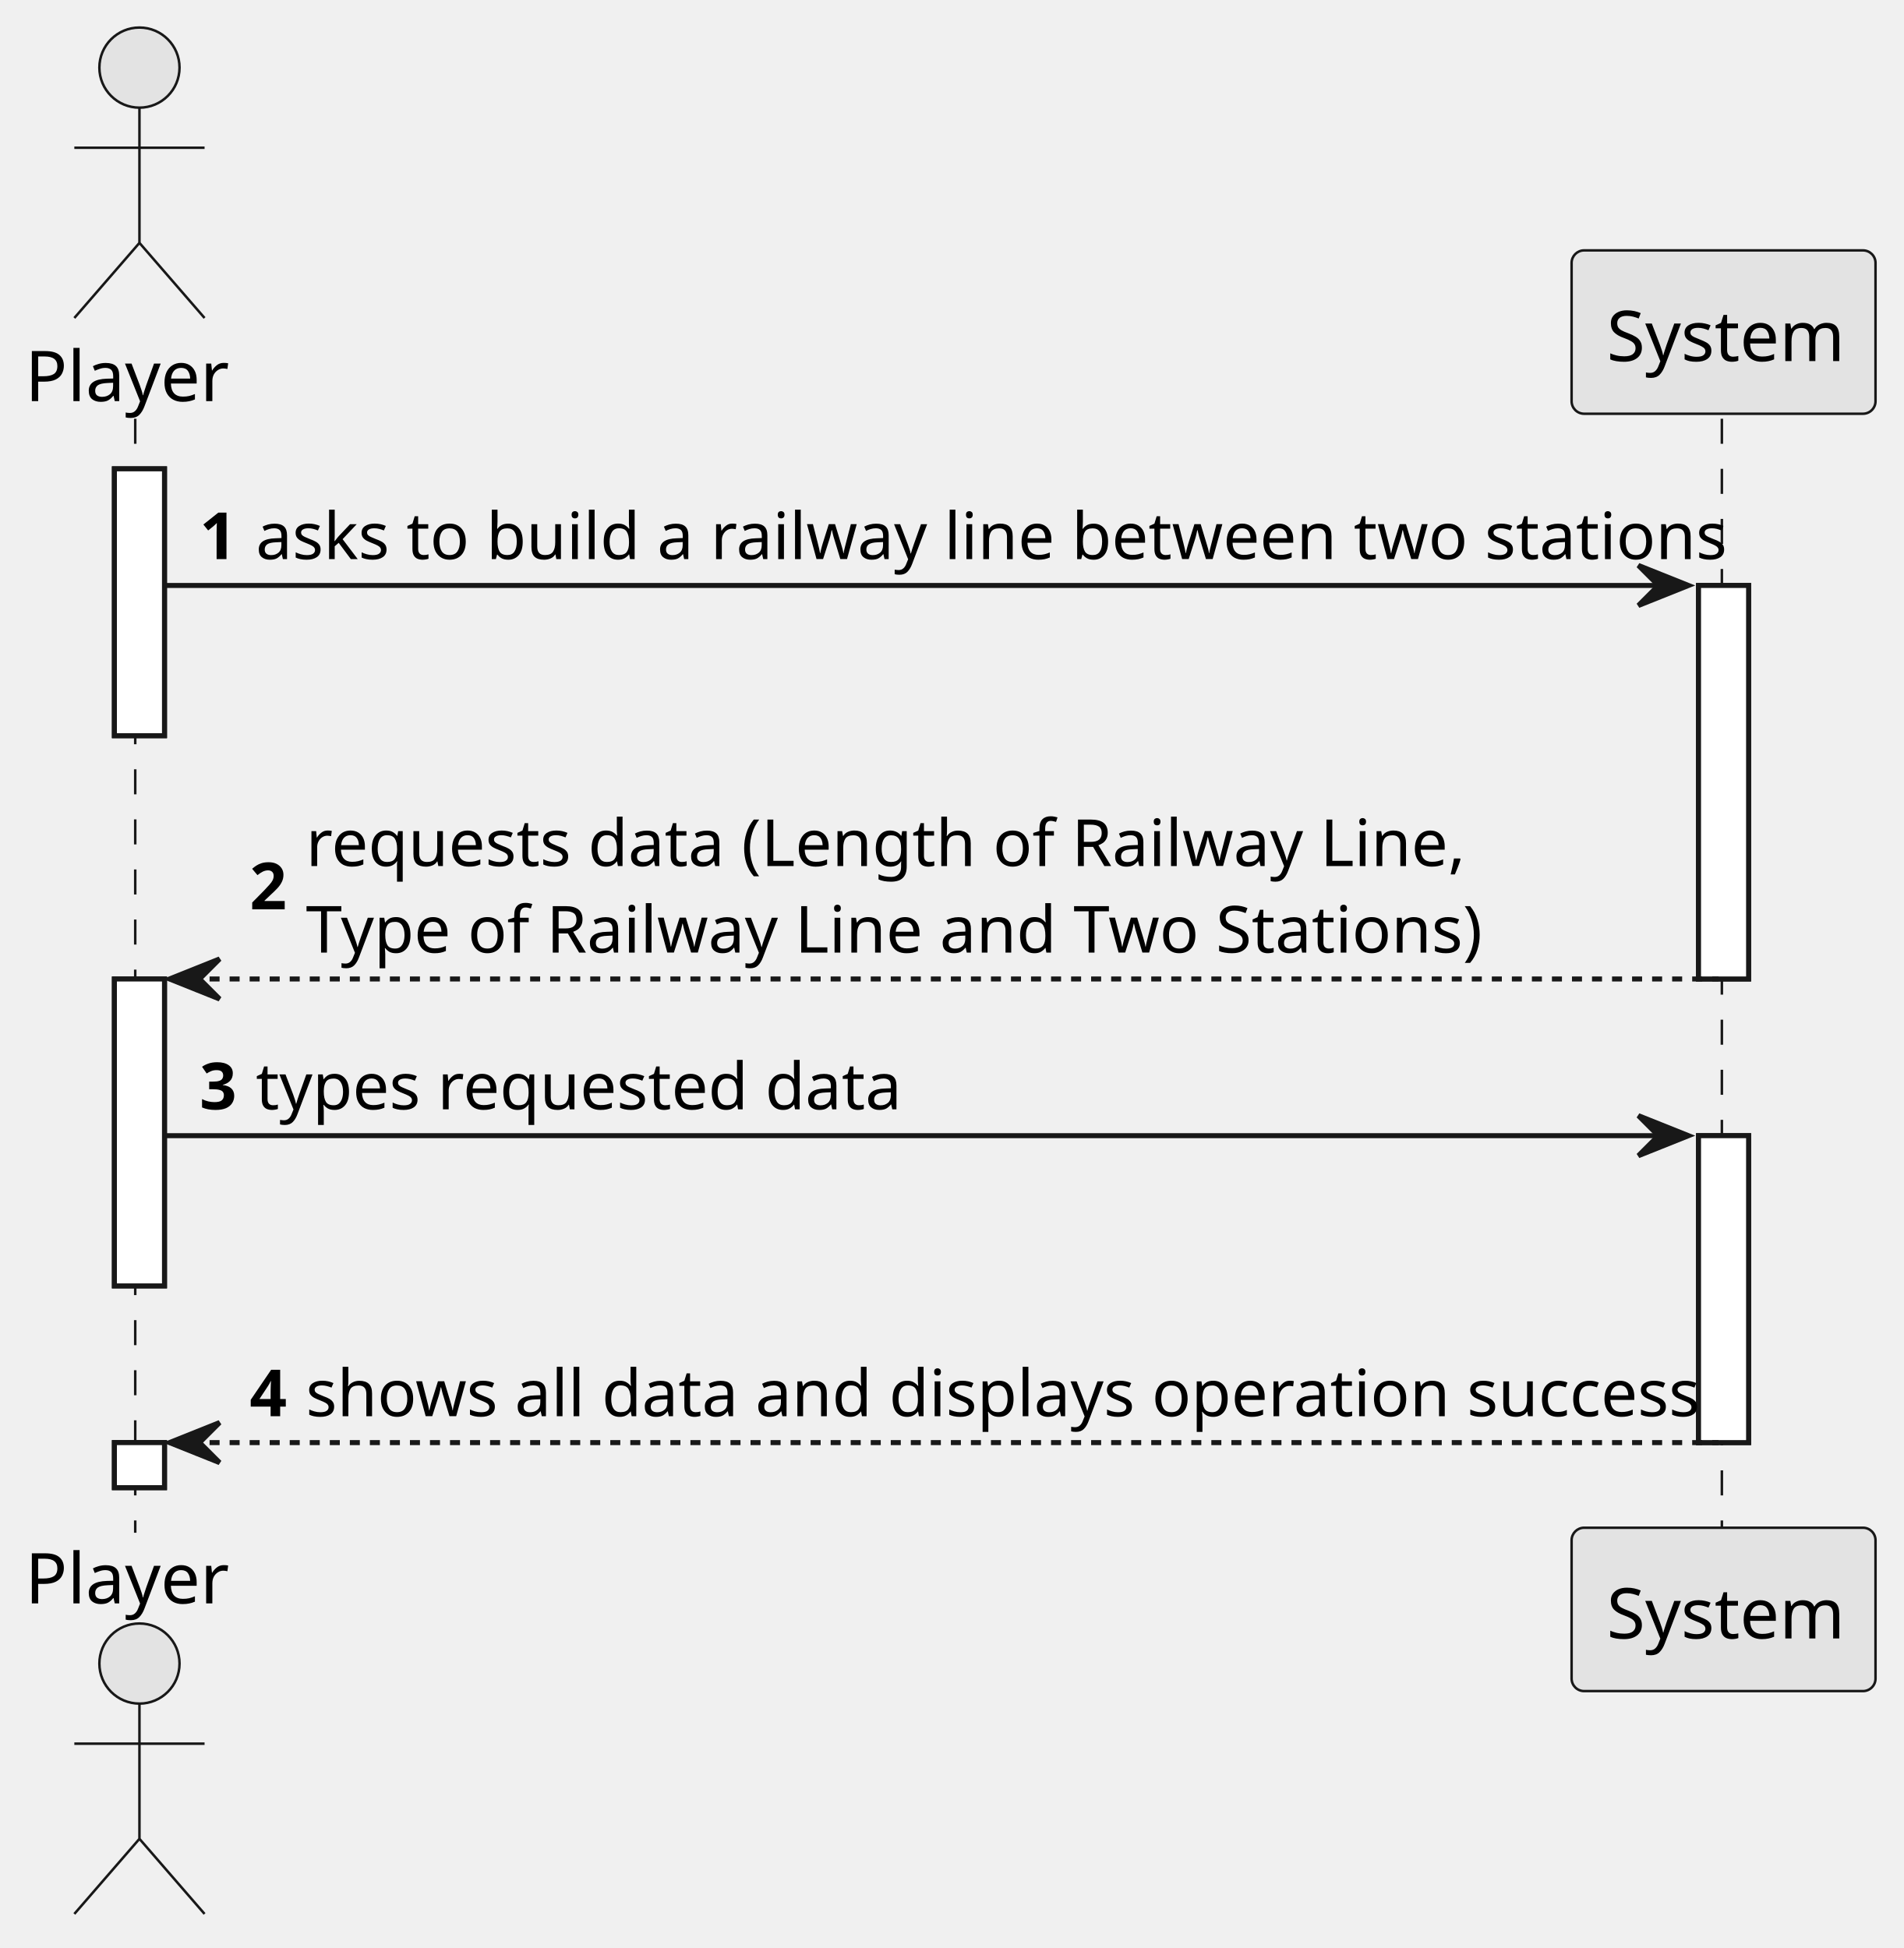
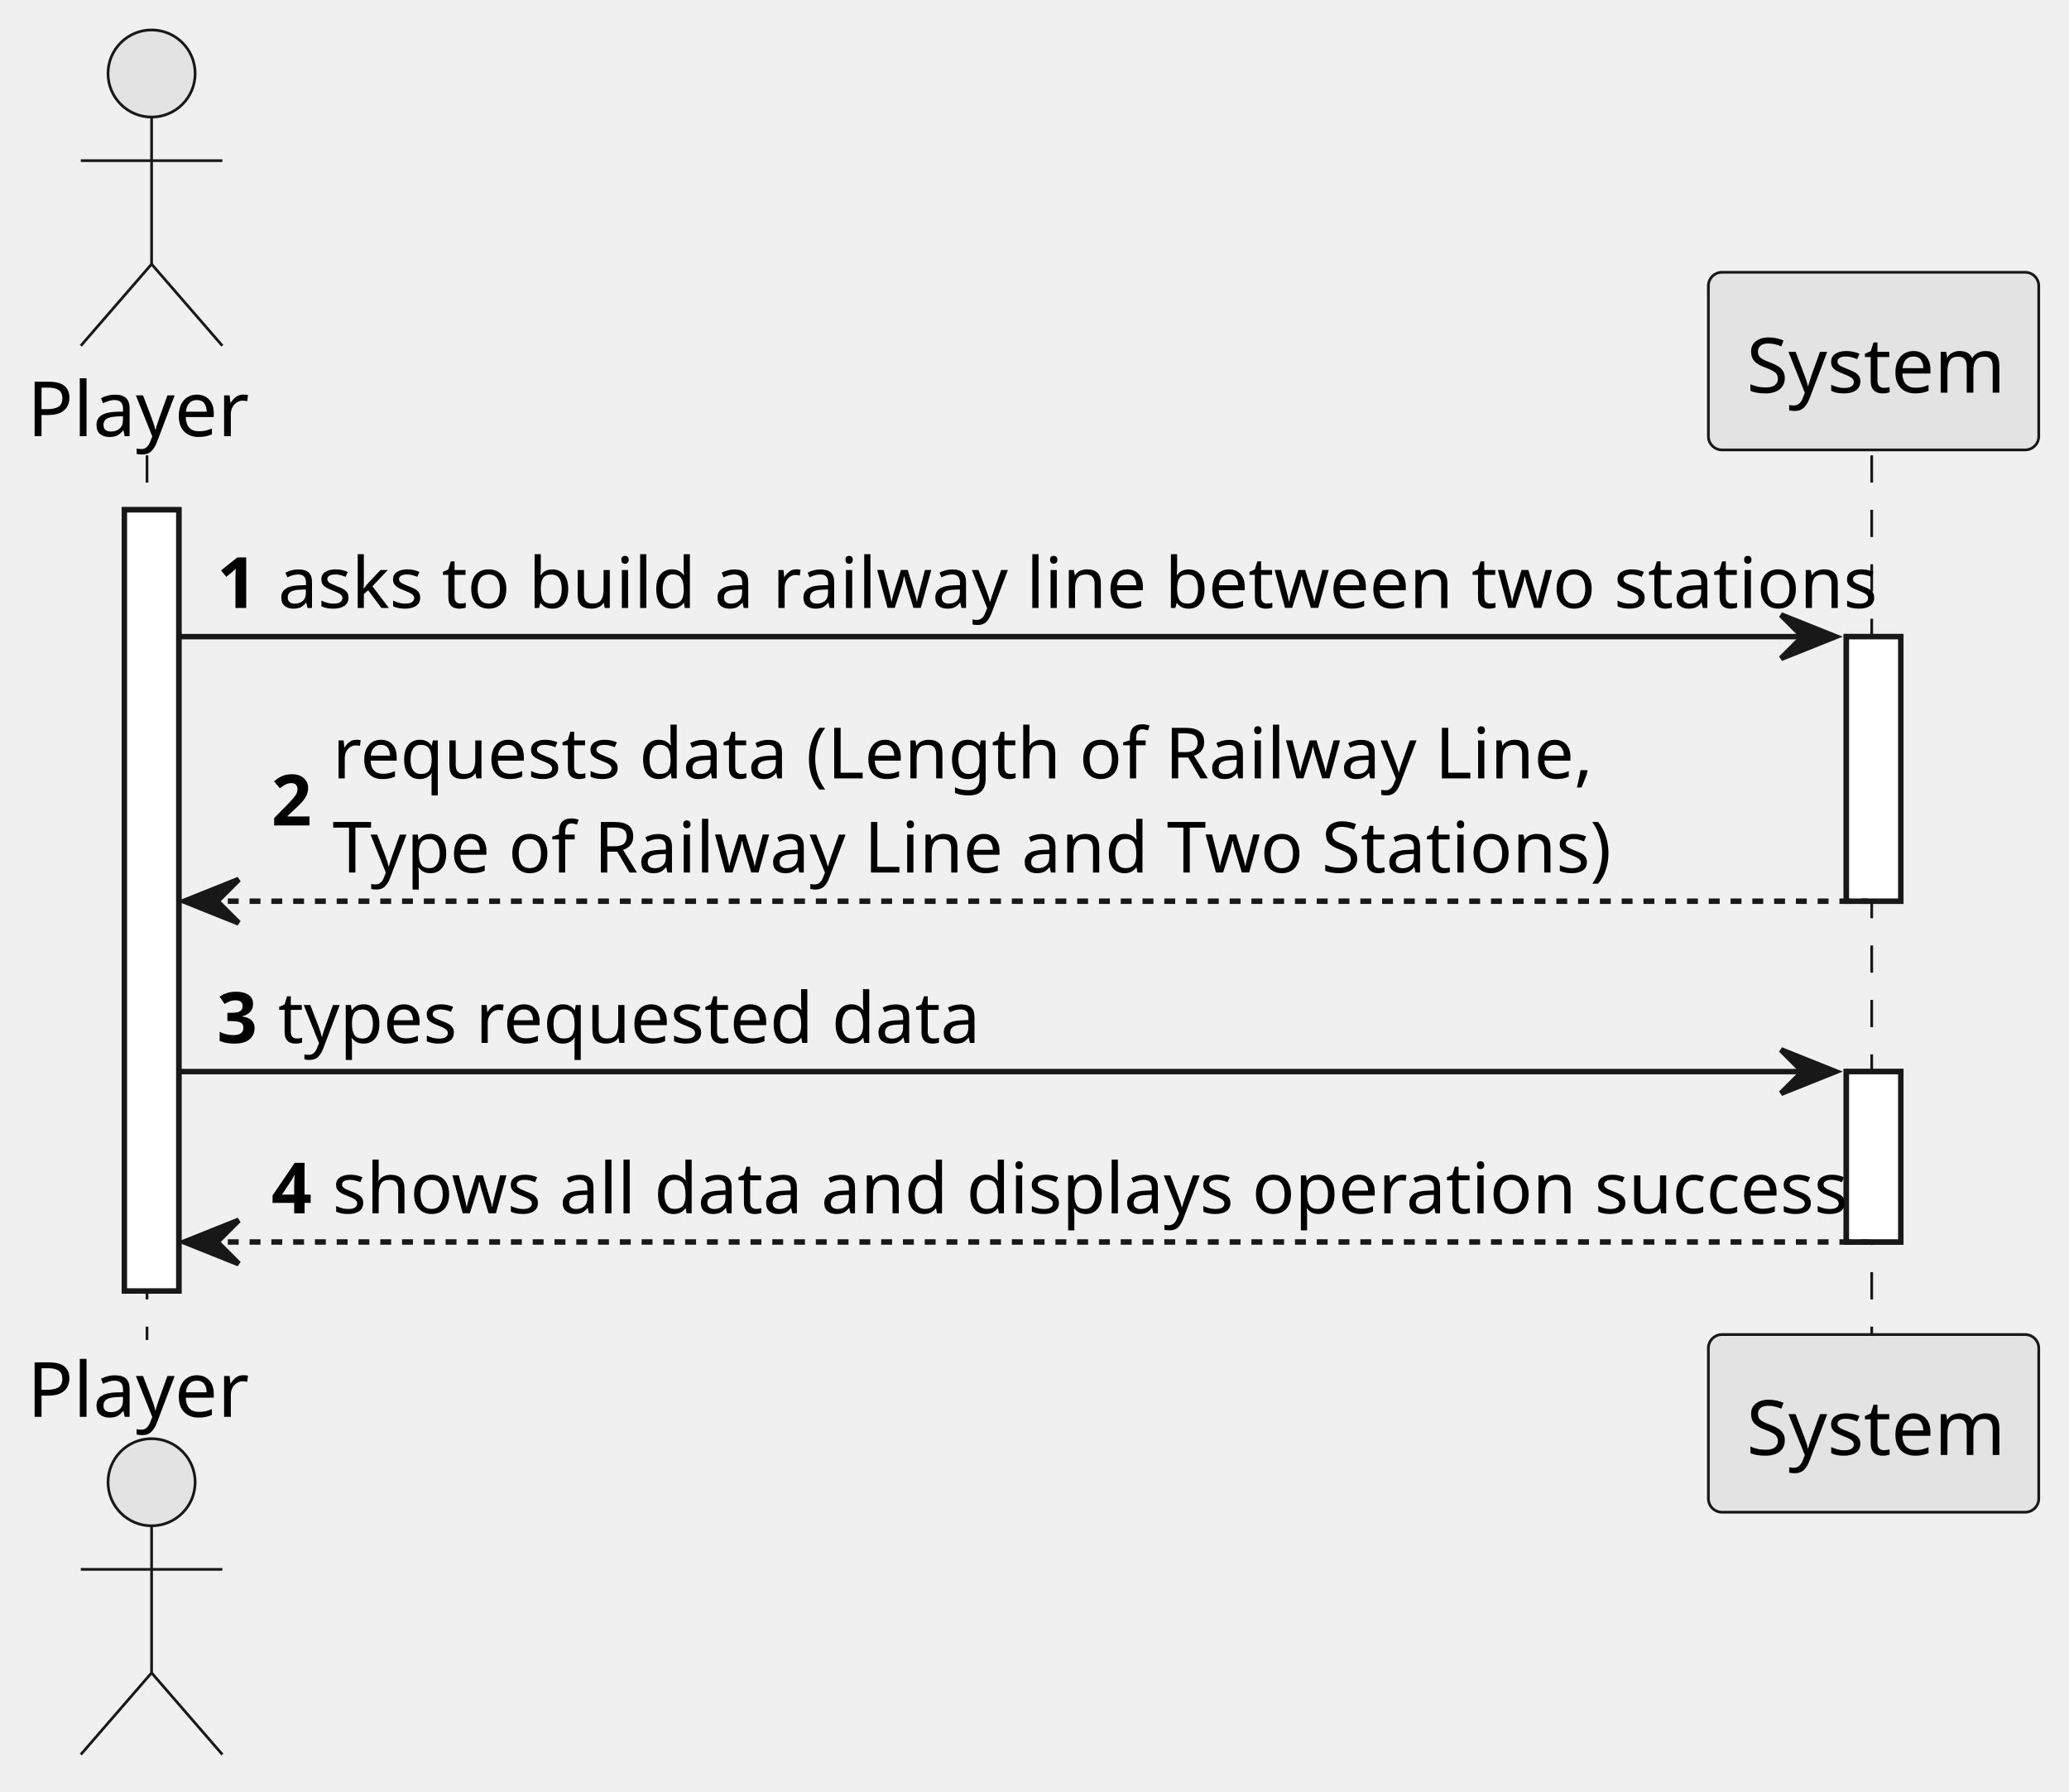
- <svg xmlns="http://www.w3.org/2000/svg" contentStyleType="text/css" height="389px" preserveAspectRatio="none" style="width:380px;height:389px;background:#FFFFFF;" version="1.1" viewBox="0 0 380 389" width="380px" zoomAndPan="magnify">
+ <svg xmlns="http://www.w3.org/2000/svg" contentStyleType="text/css" height="329px" preserveAspectRatio="none" style="width:380px;height:329px;background:#FFFFFF;" version="1.1" viewBox="0 0 380 329" width="380px" zoomAndPan="magnify">
  <defs />
  <g>
-     <rect fill="#FFFFFF" height="53.291" style="stroke:#181818;stroke-width:1.0;" width="10" x="22.841" y="93.621" />
-     <rect fill="#FFFFFF" height="61.291" style="stroke:#181818;stroke-width:1.0;" width="10" x="22.841" y="195.494" />
-     <rect fill="#FFFFFF" height="9" style="stroke:#181818;stroke-width:1.0;" width="10" x="22.841" y="288.076" />
-     <rect fill="#FFFFFF" height="78.582" style="stroke:#181818;stroke-width:1.0;" width="10" x="339.106" y="116.912" />
-     <rect fill="#FFFFFF" height="61.291" style="stroke:#181818;stroke-width:1.0;" width="10" x="339.106" y="226.785" />
-     <line style="stroke:#181818;stroke-width:0.5;stroke-dasharray:5.0,5.0;" x1="27" x2="27" y1="83.621" y2="306.076" />
-     <line style="stroke:#181818;stroke-width:0.5;stroke-dasharray:5.0,5.0;" x1="343.768" x2="343.768" y1="83.621" y2="306.076" />
+     <rect fill="#FFFFFF" height="143.455" style="stroke:#181818;stroke-width:1.0;" width="10" x="22.841" y="93.621" />
+     <rect fill="#FFFFFF" height="48.582" style="stroke:#181818;stroke-width:1.0;" width="10" x="339.106" y="116.912" />
+     <rect fill="#FFFFFF" height="31.291" style="stroke:#181818;stroke-width:1.0;" width="10" x="339.106" y="196.785" />
+     <line style="stroke:#181818;stroke-width:0.5;stroke-dasharray:5.0,5.0;" x1="27" x2="27" y1="83.621" y2="246.076" />
+     <line style="stroke:#181818;stroke-width:0.5;stroke-dasharray:5.0,5.0;" x1="343.768" x2="343.768" y1="83.621" y2="246.076" />
    <text fill="#000000" font-family="sans-serif" font-size="14" lengthAdjust="spacing" textLength="39.683" x="5" y="80.107">Player</text>
    <ellipse cx="27.841" cy="13.5" fill="#E3E3E3" rx="8" ry="8" style="stroke:#181818;stroke-width:0.5;" />
    <path d="M27.841,21.5 L27.841,48.5 M14.841,29.5 L40.841,29.5 M27.841,48.5 L14.841,63.5 M27.841,48.5 L40.841,63.5 " fill="none" style="stroke:#181818;stroke-width:0.5;" />
-     <text fill="#000000" font-family="sans-serif" font-size="14" lengthAdjust="spacing" textLength="39.683" x="5" y="320.184">Player</text>
-     <ellipse cx="27.841" cy="332.197" fill="#E3E3E3" rx="8" ry="8" style="stroke:#181818;stroke-width:0.5;" />
-     <path d="M27.841,340.197 L27.841,367.197 M14.841,348.197 L40.841,348.197 M27.841,367.197 L14.841,382.197 M27.841,367.197 L40.841,382.197 " fill="none" style="stroke:#181818;stroke-width:0.5;" />
+     <text fill="#000000" font-family="sans-serif" font-size="14" lengthAdjust="spacing" textLength="39.683" x="5" y="260.184">Player</text>
+     <ellipse cx="27.841" cy="272.197" fill="#E3E3E3" rx="8" ry="8" style="stroke:#181818;stroke-width:0.5;" />
+     <path d="M27.841,280.197 L27.841,307.197 M14.841,288.197 L40.841,288.197 M27.841,307.197 L14.841,322.197 M27.841,307.197 L40.841,322.197 " fill="none" style="stroke:#181818;stroke-width:0.5;" />
    <rect fill="#E3E3E3" height="32.621" rx="2.5" ry="2.5" style="stroke:#181818;stroke-width:0.5;" width="60.676" x="313.768" y="50" />
    <text fill="#000000" font-family="sans-serif" font-size="14" lengthAdjust="spacing" textLength="46.676" x="320.768" y="72.107">System</text>
-     <rect fill="#E3E3E3" height="32.621" rx="2.5" ry="2.5" style="stroke:#181818;stroke-width:0.5;" width="60.676" x="313.768" y="305.076" />
-     <text fill="#000000" font-family="sans-serif" font-size="14" lengthAdjust="spacing" textLength="46.676" x="320.768" y="327.184">System</text>
-     <rect fill="#FFFFFF" height="53.291" style="stroke:#181818;stroke-width:1.0;" width="10" x="22.841" y="93.621" />
-     <rect fill="#FFFFFF" height="61.291" style="stroke:#181818;stroke-width:1.0;" width="10" x="22.841" y="195.494" />
-     <rect fill="#FFFFFF" height="9" style="stroke:#181818;stroke-width:1.0;" width="10" x="22.841" y="288.076" />
-     <rect fill="#FFFFFF" height="78.582" style="stroke:#181818;stroke-width:1.0;" width="10" x="339.106" y="116.912" />
-     <rect fill="#FFFFFF" height="61.291" style="stroke:#181818;stroke-width:1.0;" width="10" x="339.106" y="226.785" />
+     <rect fill="#E3E3E3" height="32.621" rx="2.5" ry="2.5" style="stroke:#181818;stroke-width:0.5;" width="60.676" x="313.768" y="245.076" />
+     <text fill="#000000" font-family="sans-serif" font-size="14" lengthAdjust="spacing" textLength="46.676" x="320.768" y="267.184">System</text>
+     <rect fill="#FFFFFF" height="143.455" style="stroke:#181818;stroke-width:1.0;" width="10" x="22.841" y="93.621" />
+     <rect fill="#FFFFFF" height="48.582" style="stroke:#181818;stroke-width:1.0;" width="10" x="339.106" y="116.912" />
+     <rect fill="#FFFFFF" height="31.291" style="stroke:#181818;stroke-width:1.0;" width="10" x="339.106" y="196.785" />
    <polygon fill="#181818" points="327.106,112.912,337.106,116.912,327.106,120.912,331.106,116.912" style="stroke:#181818;stroke-width:1.0;" />
    <line style="stroke:#181818;stroke-width:1.0;" x1="32.841" x2="333.106" y1="116.912" y2="116.912" />
    <text fill="#000000" font-family="sans-serif" font-size="13" font-weight="bold" lengthAdjust="spacing" textLength="7.23" x="39.841" y="111.649">1</text>
    <text fill="#000000" font-family="sans-serif" font-size="13" lengthAdjust="spacing" textLength="276.034" x="51.071" y="111.649">asks to build a railway line between two stations</text>
-     <polygon fill="#181818" points="43.841,191.494,33.841,195.494,43.841,199.494,39.841,195.494" style="stroke:#181818;stroke-width:1.0;" />
-     <line style="stroke:#181818;stroke-width:1.0;stroke-dasharray:2.0,2.0;" x1="37.841" x2="343.106" y1="195.494" y2="195.494" />
-     <text fill="#000000" font-family="sans-serif" font-size="13" font-weight="bold" lengthAdjust="spacing" textLength="7.23" x="49.841" y="181.586">2</text>
-     <text fill="#000000" font-family="sans-serif" font-size="13" lengthAdjust="spacing" textLength="221.857" x="61.071" y="172.94">requests data (Length of Railway Line,</text>
-     <text fill="#000000" font-family="sans-serif" font-size="13" lengthAdjust="spacing" textLength="229.055" x="61.071" y="190.231">Type of Railway Line and Two Stations)</text>
-     <polygon fill="#181818" points="327.106,222.785,337.106,226.785,327.106,230.785,331.106,226.785" style="stroke:#181818;stroke-width:1.0;" />
-     <line style="stroke:#181818;stroke-width:1.0;" x1="32.841" x2="333.106" y1="226.785" y2="226.785" />
-     <text fill="#000000" font-family="sans-serif" font-size="13" font-weight="bold" lengthAdjust="spacing" textLength="7.23" x="39.841" y="221.523">3</text>
-     <text fill="#000000" font-family="sans-serif" font-size="13" lengthAdjust="spacing" textLength="121.418" x="51.071" y="221.523">types requested data</text>
-     <polygon fill="#181818" points="43.841,284.076,33.841,288.076,43.841,292.076,39.841,288.076" style="stroke:#181818;stroke-width:1.0;" />
-     <line style="stroke:#181818;stroke-width:1.0;stroke-dasharray:2.0,2.0;" x1="37.841" x2="343.106" y1="288.076" y2="288.076" />
-     <text fill="#000000" font-family="sans-serif" font-size="13" font-weight="bold" lengthAdjust="spacing" textLength="7.23" x="49.841" y="282.813">4</text>
-     <text fill="#000000" font-family="sans-serif" font-size="13" lengthAdjust="spacing" textLength="266.652" x="61.071" y="282.813">shows all data and displays operation success</text>
+     <polygon fill="#181818" points="43.841,161.494,33.841,165.494,43.841,169.494,39.841,165.494" style="stroke:#181818;stroke-width:1.0;" />
+     <line style="stroke:#181818;stroke-width:1.0;stroke-dasharray:2.0,2.0;" x1="37.841" x2="343.106" y1="165.494" y2="165.494" />
+     <text fill="#000000" font-family="sans-serif" font-size="13" font-weight="bold" lengthAdjust="spacing" textLength="7.23" x="49.841" y="151.586">2</text>
+     <text fill="#000000" font-family="sans-serif" font-size="13" lengthAdjust="spacing" textLength="221.857" x="61.071" y="142.94">requests data (Length of Railway Line,</text>
+     <text fill="#000000" font-family="sans-serif" font-size="13" lengthAdjust="spacing" textLength="229.055" x="61.071" y="160.231">Type of Railway Line and Two Stations)</text>
+     <polygon fill="#181818" points="327.106,192.785,337.106,196.785,327.106,200.785,331.106,196.785" style="stroke:#181818;stroke-width:1.0;" />
+     <line style="stroke:#181818;stroke-width:1.0;" x1="32.841" x2="333.106" y1="196.785" y2="196.785" />
+     <text fill="#000000" font-family="sans-serif" font-size="13" font-weight="bold" lengthAdjust="spacing" textLength="7.23" x="39.841" y="191.523">3</text>
+     <text fill="#000000" font-family="sans-serif" font-size="13" lengthAdjust="spacing" textLength="121.418" x="51.071" y="191.523">types requested data</text>
+     <polygon fill="#181818" points="43.841,224.076,33.841,228.076,43.841,232.076,39.841,228.076" style="stroke:#181818;stroke-width:1.0;" />
+     <line style="stroke:#181818;stroke-width:1.0;stroke-dasharray:2.0,2.0;" x1="37.841" x2="343.106" y1="228.076" y2="228.076" />
+     <text fill="#000000" font-family="sans-serif" font-size="13" font-weight="bold" lengthAdjust="spacing" textLength="7.23" x="49.841" y="222.814">4</text>
+     <text fill="#000000" font-family="sans-serif" font-size="13" lengthAdjust="spacing" textLength="266.652" x="61.071" y="222.814">shows all data and displays operation success</text>
  </g>
</svg>
